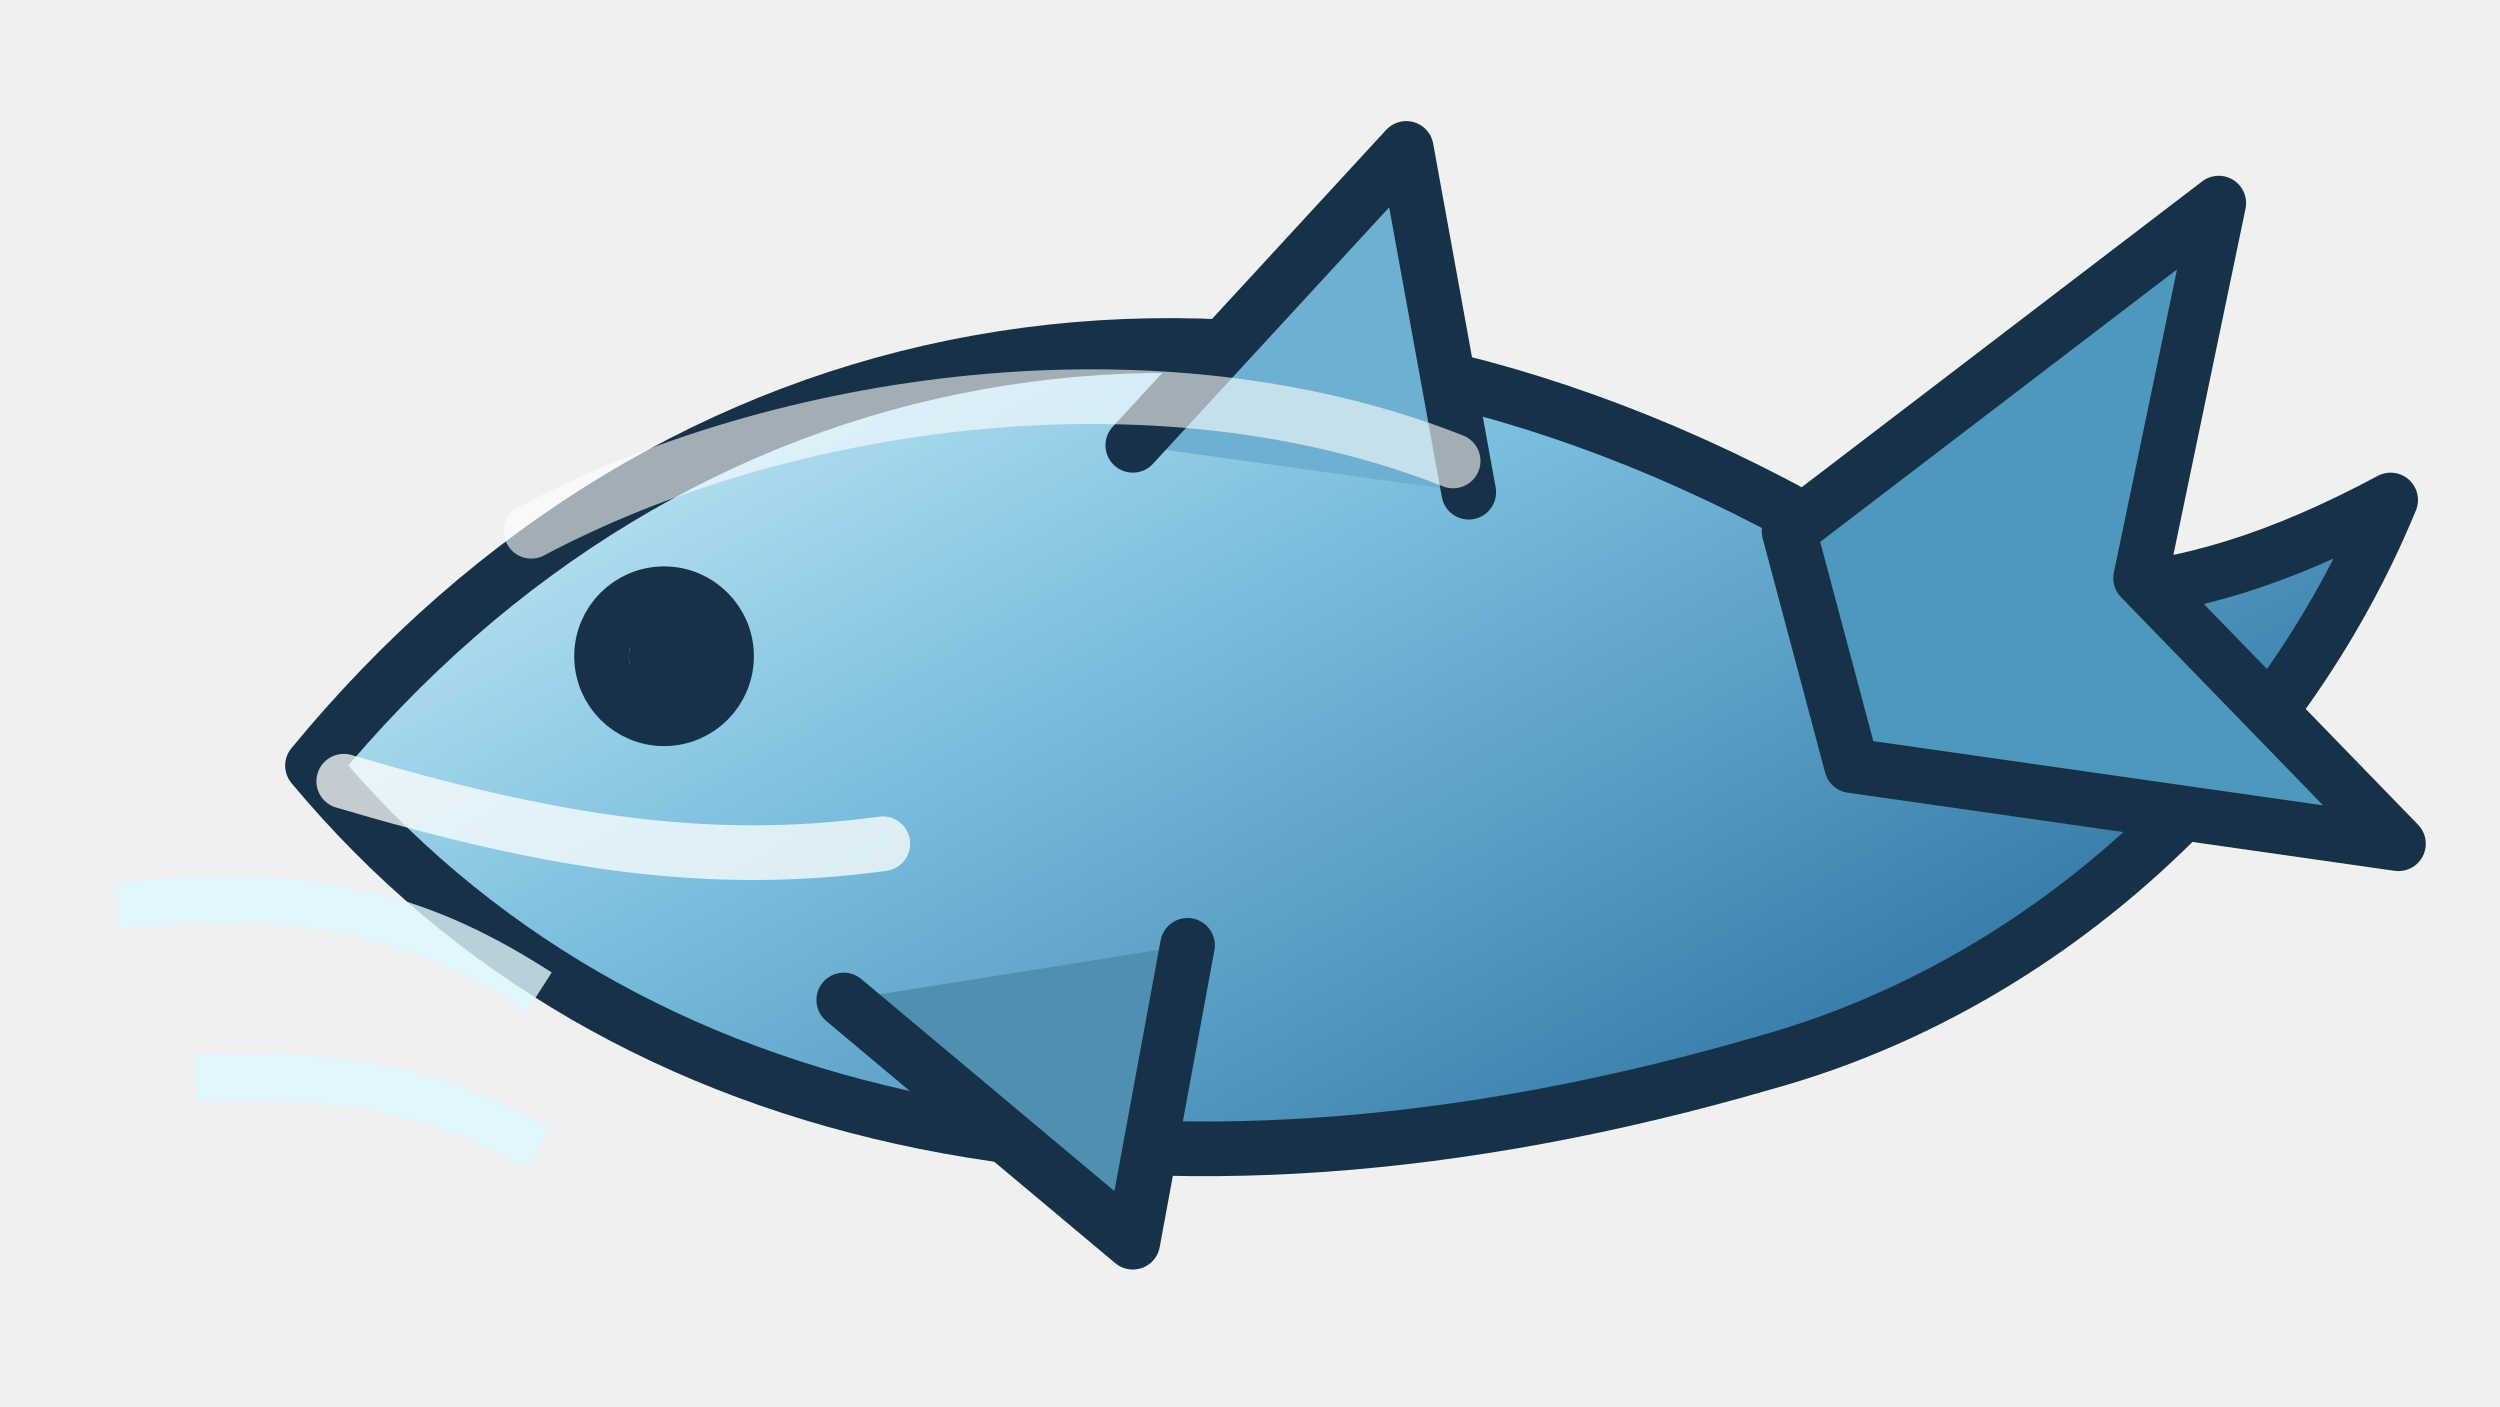
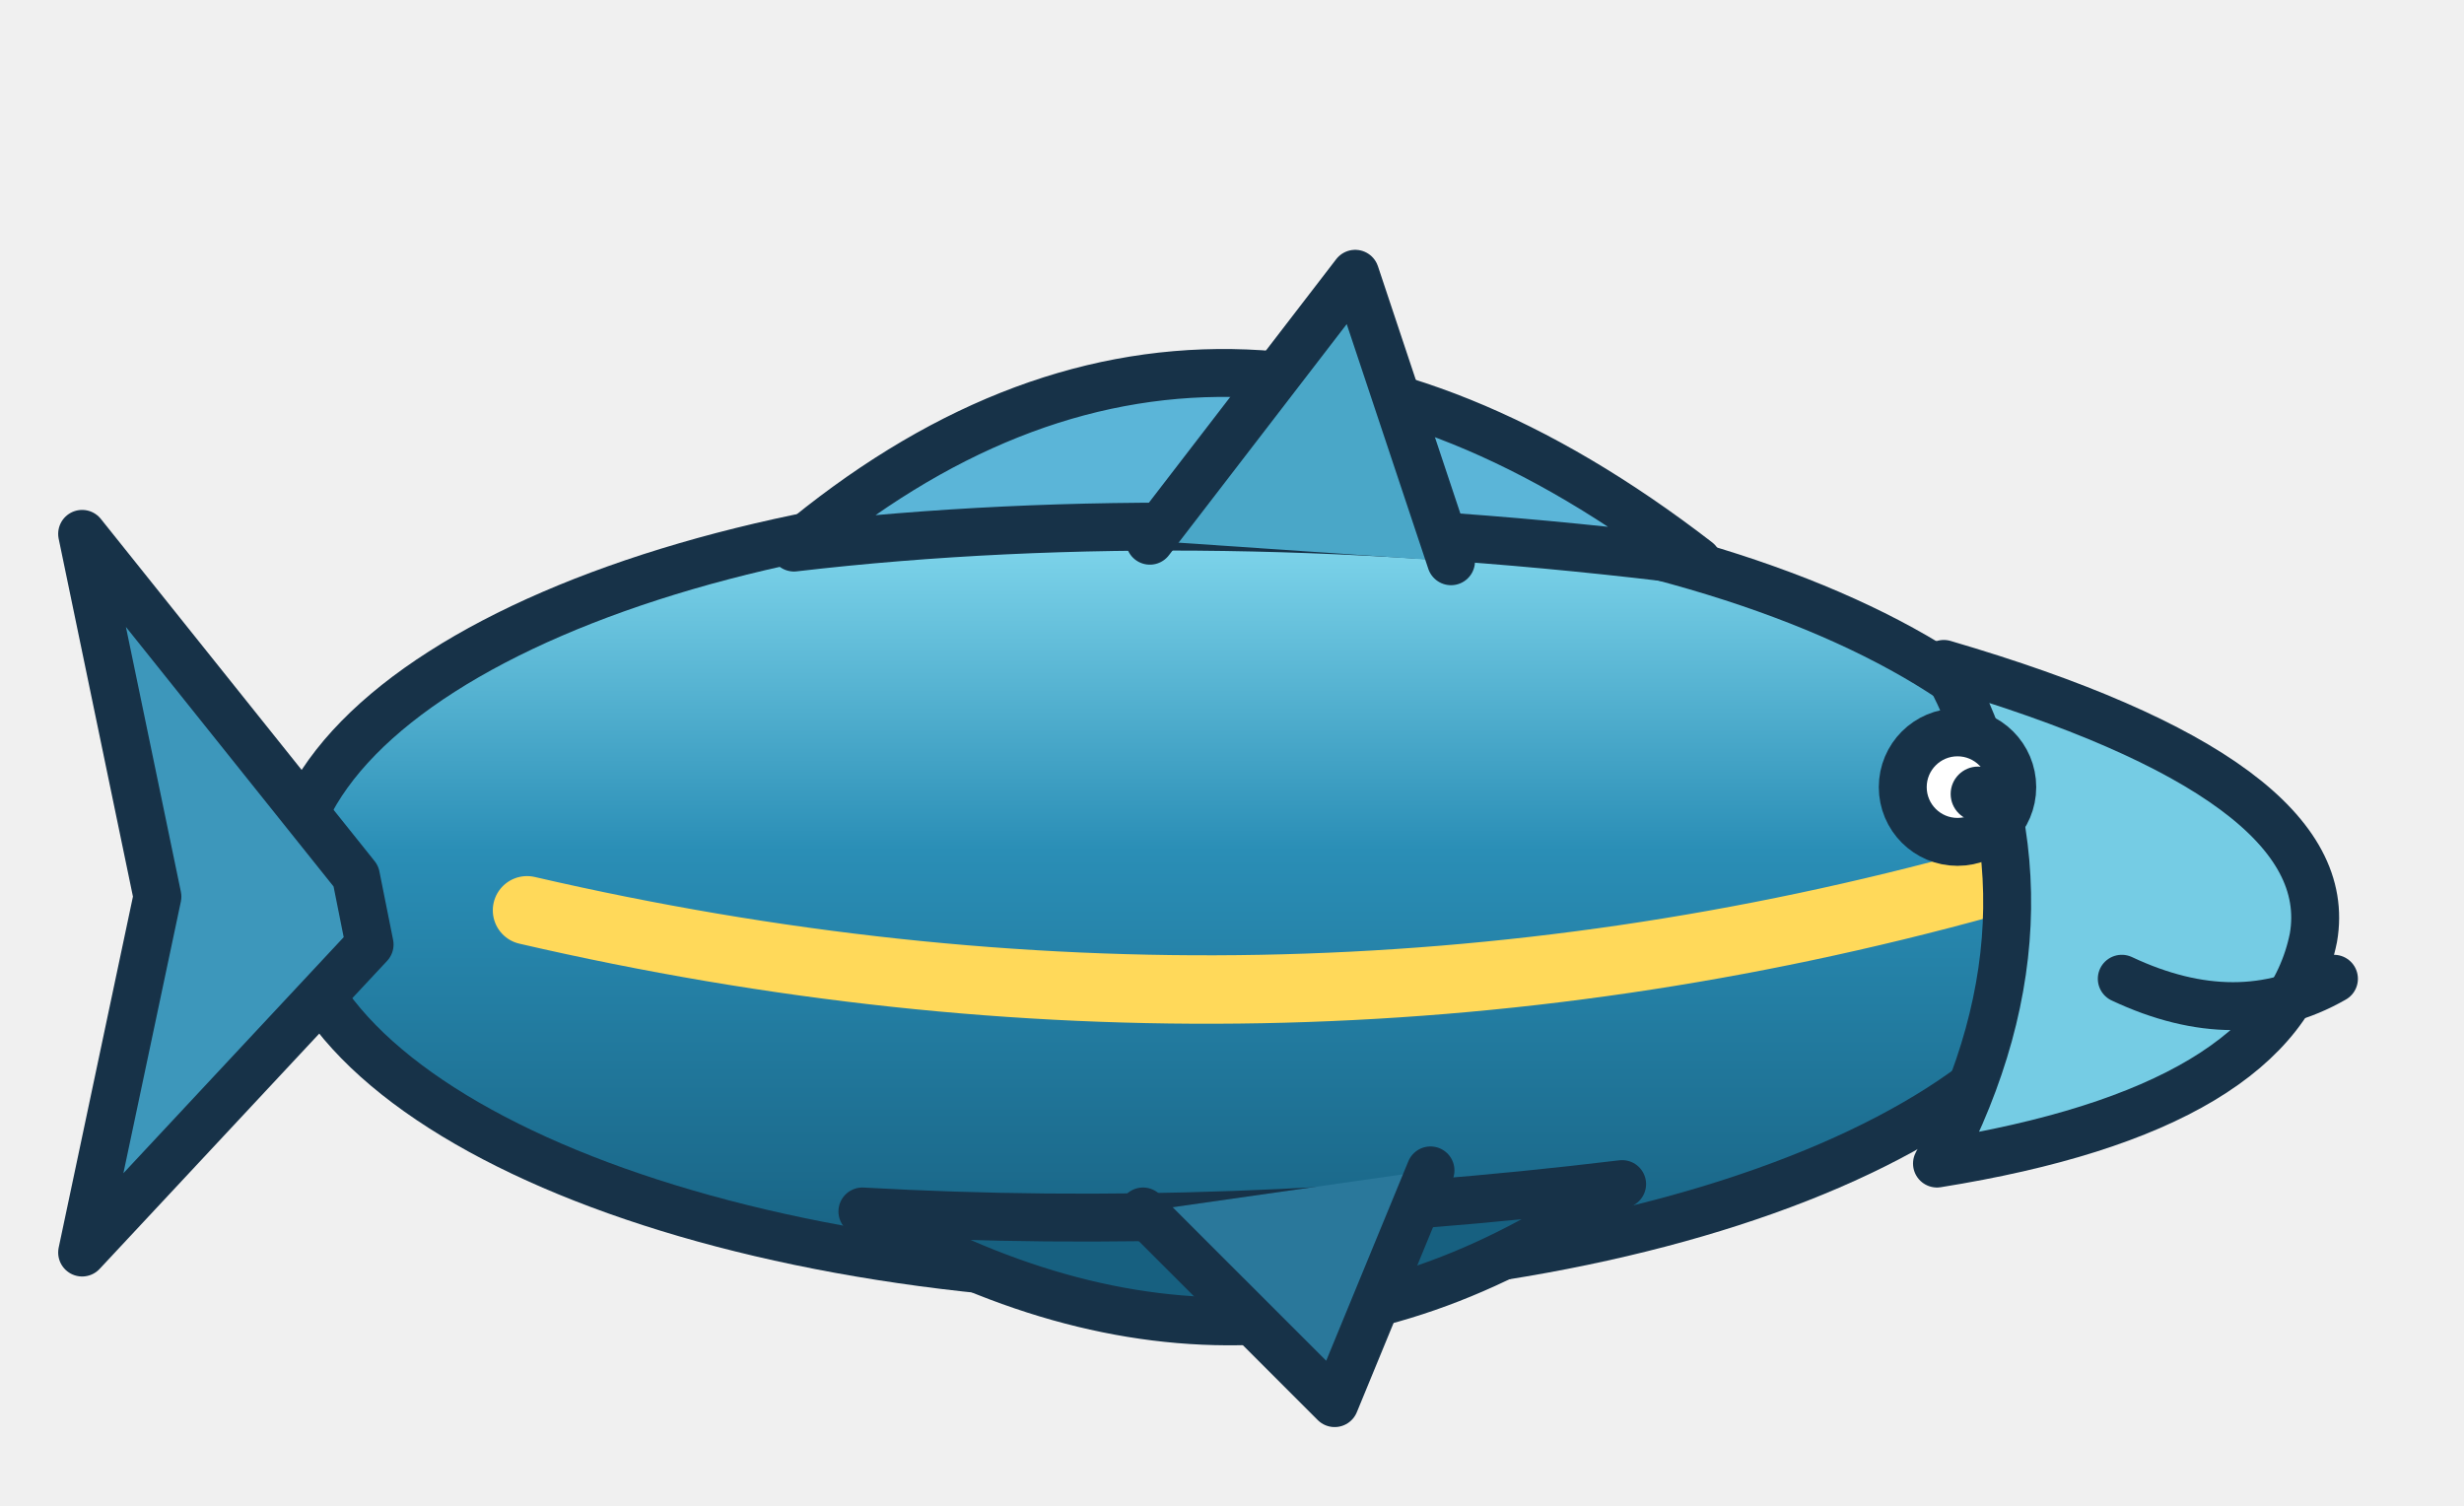
- <svg xmlns="http://www.w3.org/2000/svg" viewBox="0 0 320 180">
+ <svg xmlns="http://www.w3.org/2000/svg" viewBox="0 0 360 220">
  <defs>
-     <linearGradient id="b" x1="0" y1="0" x2="1" y2=".7">
-       <stop stop-color="#d9f3ff" />
-       <stop offset=".45" stop-color="#78bddc" />
-       <stop offset="1" stop-color="#2a6f9f" />
+     <linearGradient id="b" x1="0" y1="0" x2="0" y2="1">
+       <stop stop-color="#89def2" />
+       <stop offset=".45" stop-color="#2a8eb6" />
+       <stop offset="1" stop-color="#176080" />
    </linearGradient>
  </defs>
  <g stroke="#173248" stroke-width="7" stroke-linejoin="round" stroke-linecap="round">
-     <path d="M40 98c46-56 118-71 190-32 26 14 48 13 76-2-14 34-44 62-80 72-79 23-146 10-186-38Z" fill="url(#b)" />
-     <path d="M229 68l55-42-10 48 33 34-70-10Z" fill="#4e98bd" />
-     <path d="M145 57l35-38 8 44" fill="#6eb0cf" />
-     <path d="M108 128l37 31 7-38" fill="#4f90b1" />
-     <circle cx="85" cy="84" r="8" fill="#fff" />
-     <circle cx="88" cy="84" r="4" fill="#173248" />
-     <path d="M44 100c27 8 47 11 69 8" fill="none" stroke="#fff" opacity=".75" />
-     <path d="M68 68c32-17 80-24 118-9" fill="none" stroke="#fff" opacity=".6" />
+     <ellipse cx="174" cy="130" rx="132" ry="57" fill="url(#b)" />
+     <path d="M52 128 12 78l11 53-11 52 42-45Z" fill="#3d97bb" />
+     <path d="M116 80q62-52 132 2-72-9-132-2Z" fill="#5bb5d8" />
+     <path d="M126 177q58 34 111-4-58 7-111 4Z" fill="#176080" />
+     <path d="M77 133q108 25 213-4" fill="none" stroke="#ffd95a" stroke-width="10" />
+     <path d="M284 97q58 17 54 40-5 25-55 33 20-38 1-73Z" fill="#75cce4" />
+     <circle cx="286" cy="115" r="8" fill="#fff" />
+     <circle cx="289" cy="116" r="4" fill="#173248" stroke="none" />
+     <path d="M310 143q17 8 31 0" fill="none" />
+     <path d="M168 79 198 40l14 42" fill="#4aa7c8" />
+     <path d="M167 177 195 205l14-34" fill="#2a789b" />
  </g>
-   <path d="M15 116c26-3 40 2 54 11M25 138c22-1 33 3 44 9" fill="none" stroke="#dff7ff" stroke-width="6" opacity=".8" />
</svg>
